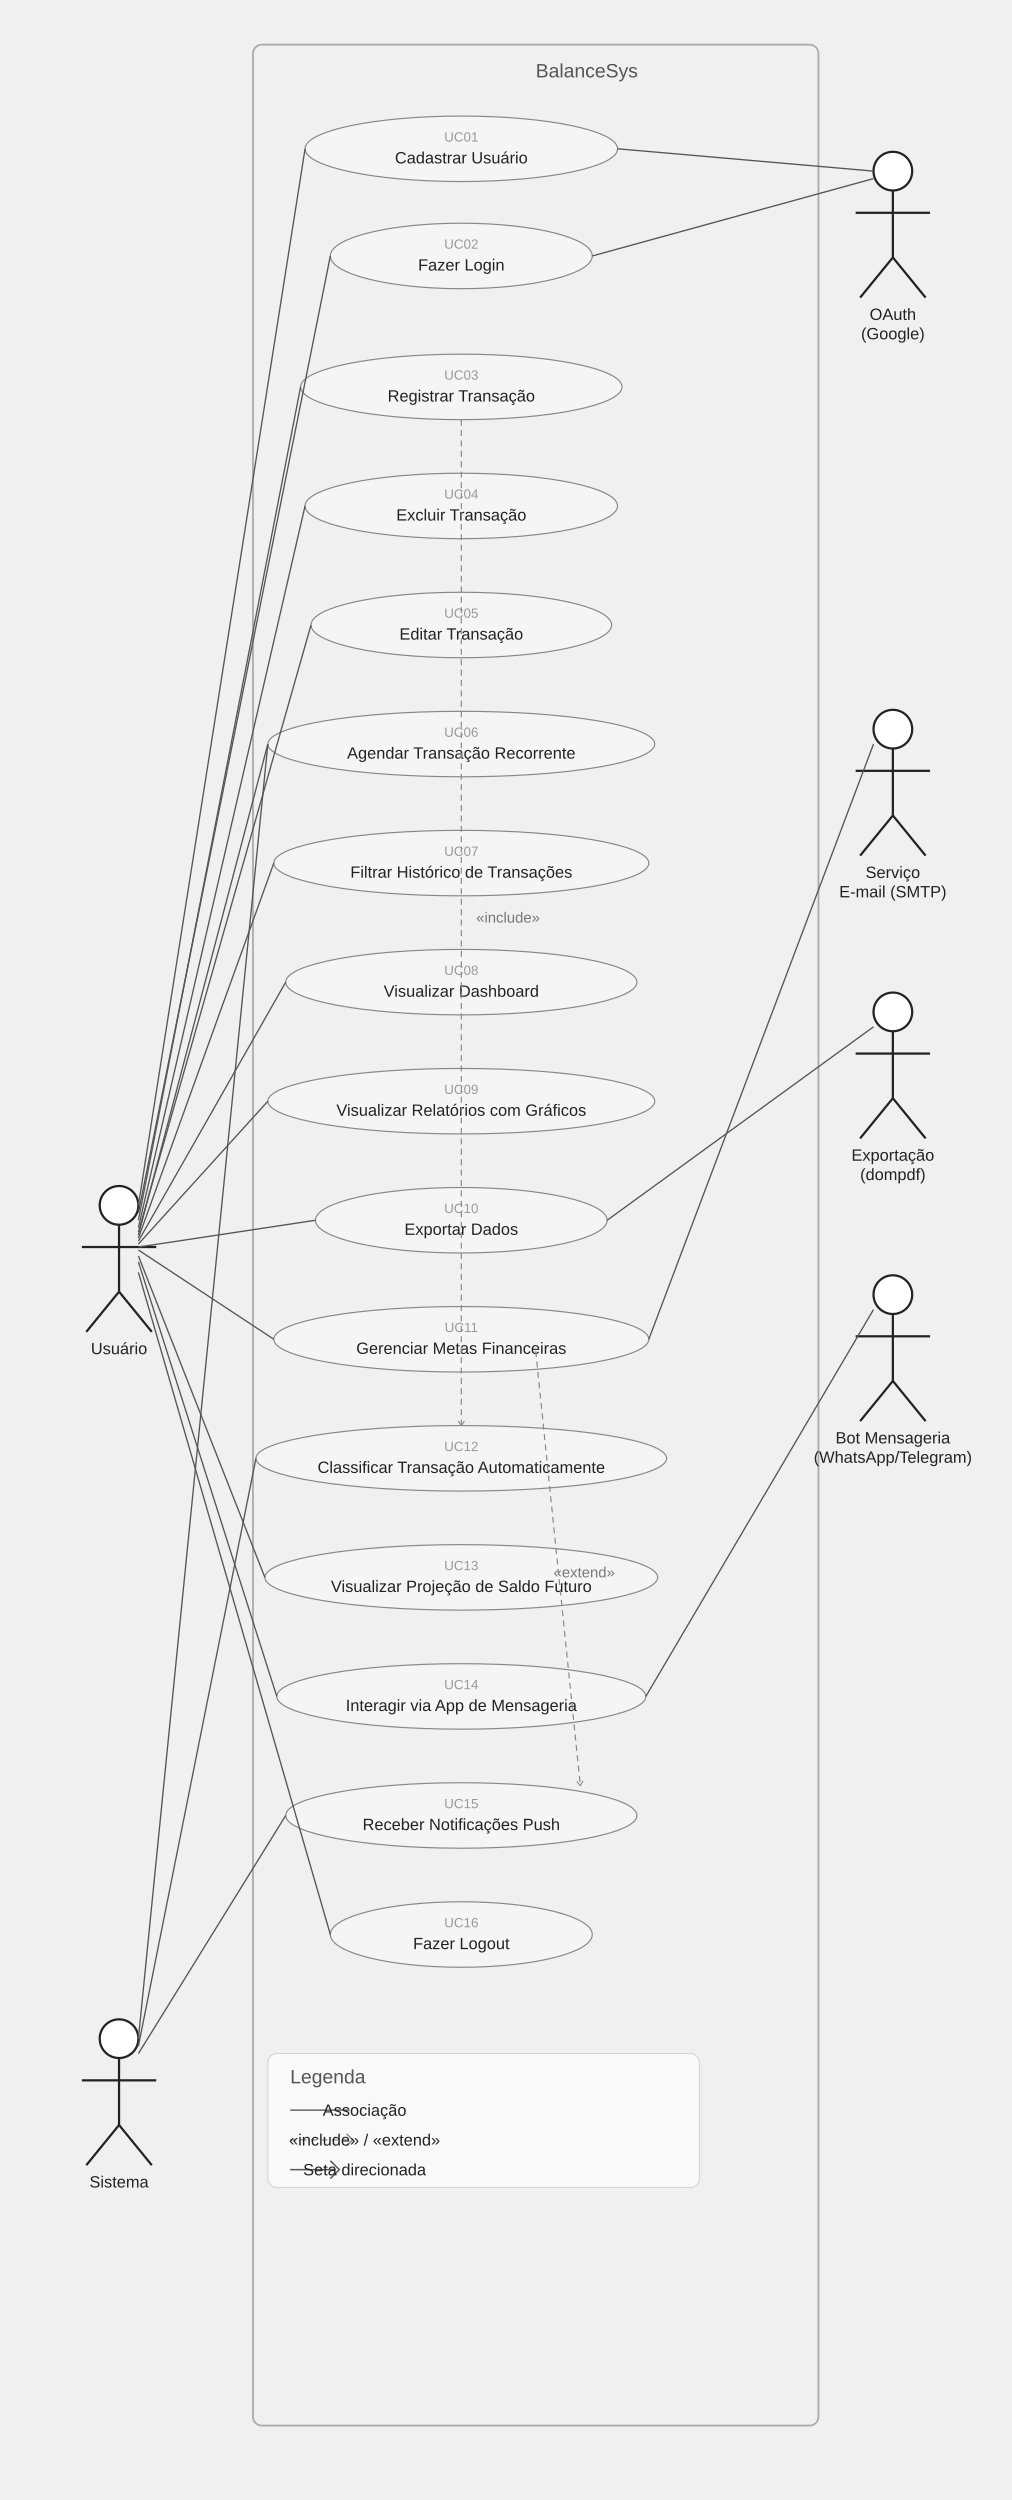
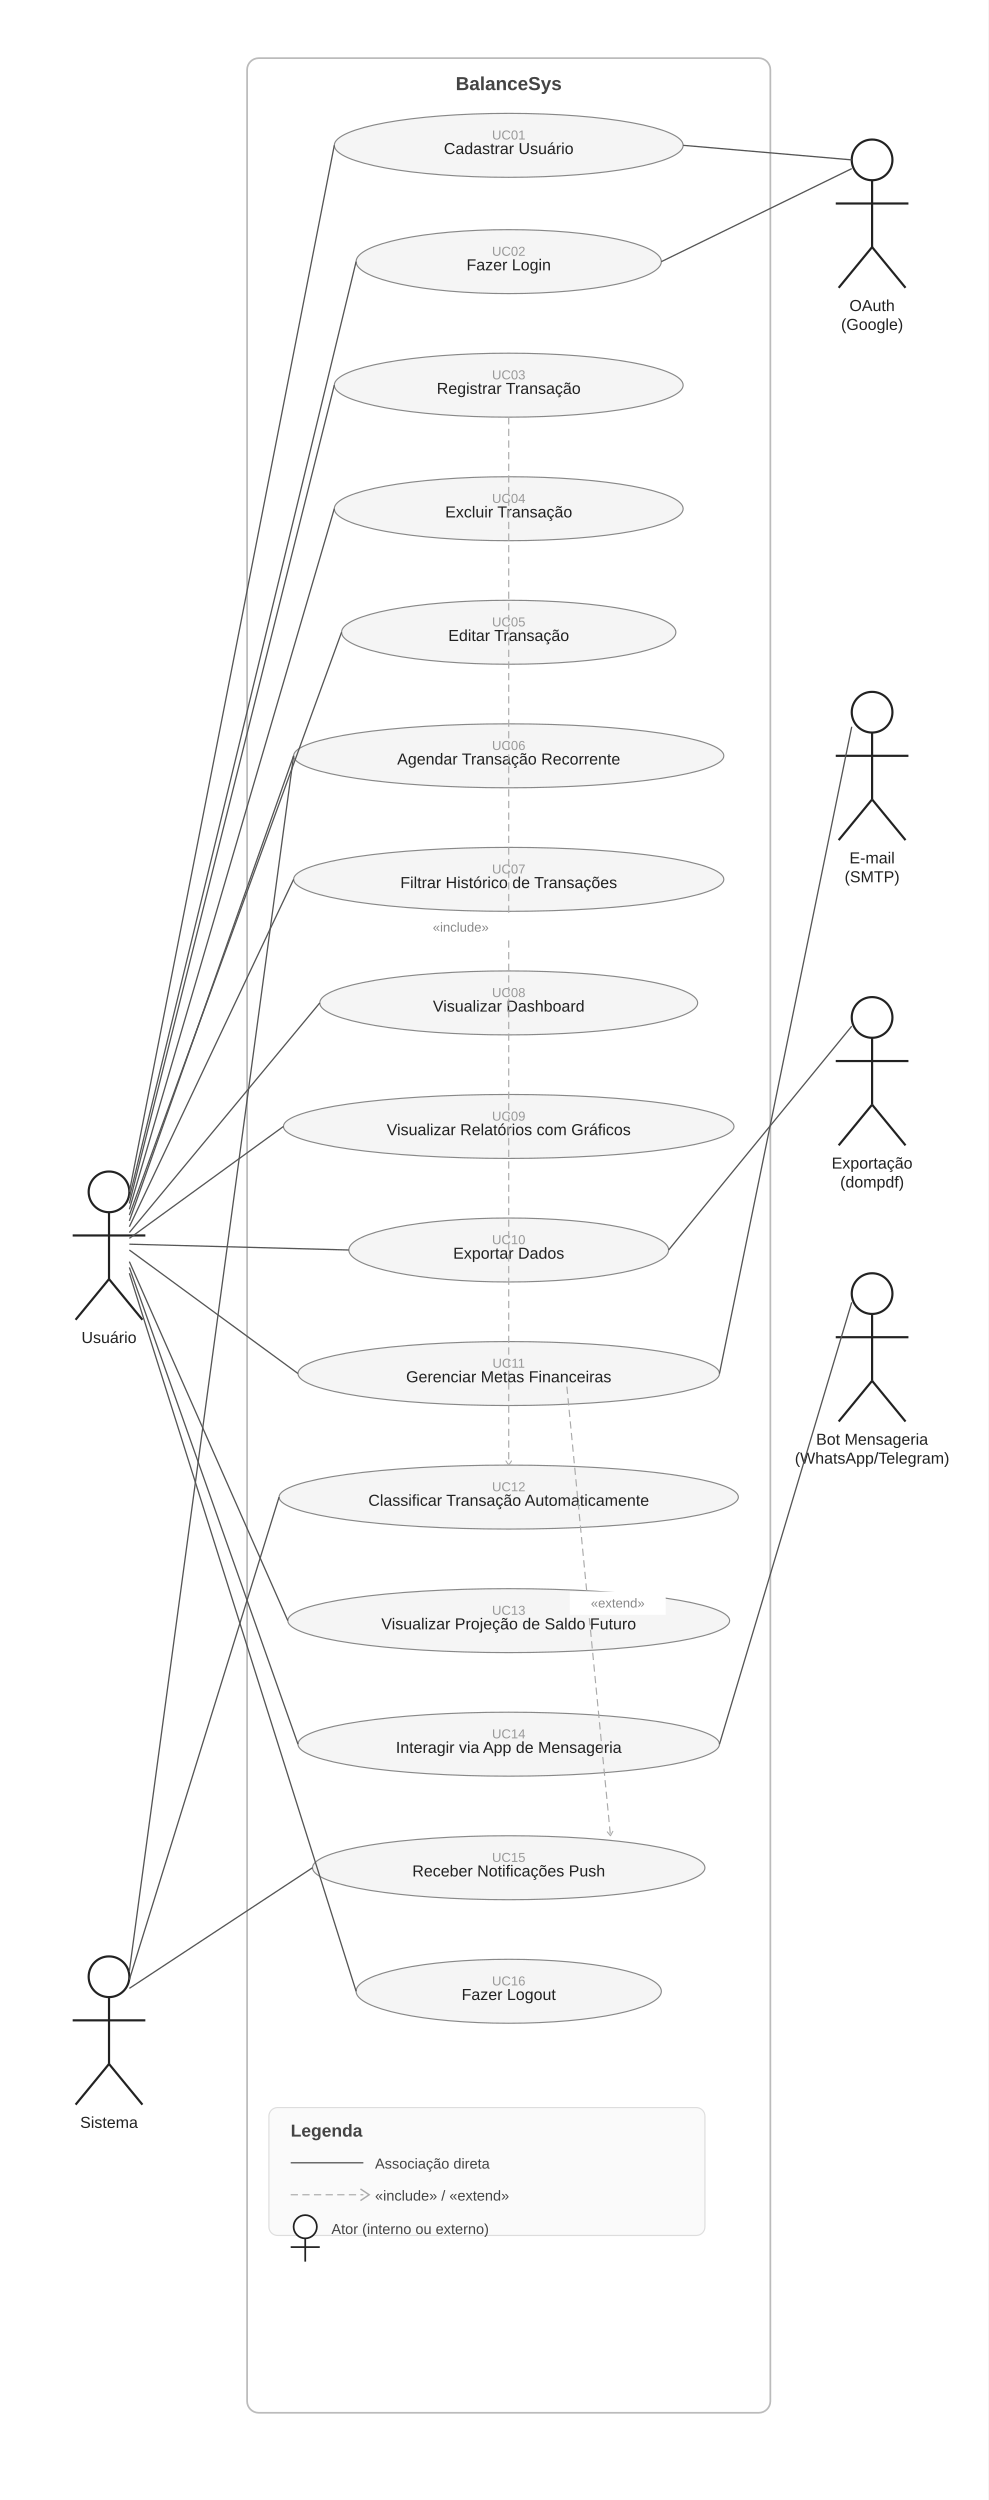
- <svg xmlns="http://www.w3.org/2000/svg" width="100%" viewBox="0 0 680 1680">
+ <svg xmlns="http://www.w3.org/2000/svg" width="100%" viewBox="0 0 680 1720">
+   <rect width="680" height="1720" fill="white" />
  <defs>
    <marker id="arrow" viewBox="0 0 10 10" refX="8" refY="5" markerWidth="6" markerHeight="6" orient="auto-start-reverse">
-       <path d="M2 1L8 5L2 9" fill="none" stroke="context-stroke" stroke-width="1.5" stroke-linecap="round" stroke-linejoin="round" />
+       <path d="M2 1L8 5L2 9" fill="none" stroke="#888" stroke-width="1.5" stroke-linecap="round" stroke-linejoin="round" />
    </marker>
-     <style>
-     .uc-box { fill: #f5f5f5; stroke: #888; stroke-width: 0.8; }
-     .system-box { fill: none; stroke: #aaa; stroke-width: 1.2; }
-     .actor-line { stroke: #222; stroke-width: 1.5; fill: none; }
-     .actor-fill { fill: white; stroke: #222; stroke-width: 1.5; }
-     .assoc { stroke: #555; stroke-width: 0.9; fill: none; }
-     .assoc-ext { stroke: #888; stroke-width: 0.8; stroke-dasharray: 4 3; fill: none; }
-     .include-lbl { font-size: 10px; fill: #777; font-family: Arial, sans-serif; }
-     .system-lbl { font-size: 13px; fill: #555; font-family: Arial, sans-serif; font-weight: 500; }
-     .actor-lbl { font-size: 11px; fill: #222; font-family: Arial, sans-serif; text-anchor: middle; }
-     .uc-lbl { font-size: 11px; fill: #222; font-family: Arial, sans-serif; text-anchor: middle; dominant-baseline: central; }
-     .uc-id { font-size: 9px; fill: #999; font-family: Arial, sans-serif; text-anchor: middle; dominant-baseline: central; }
-   </style>
+     <marker id="arrowDash" viewBox="0 0 10 10" refX="8" refY="5" markerWidth="6" markerHeight="6" orient="auto-start-reverse">
+       <path d="M2 1L8 5L2 9" fill="none" stroke="#aaa" stroke-width="1.5" stroke-linecap="round" stroke-linejoin="round" />
+     </marker>
  </defs>
-   <rect class="system-box" x="170" y="30" width="380" height="1600" rx="6" />
-   <text class="system-lbl" x="360" y="52">BalanceSys</text>
-   <circle class="actor-fill" cx="80" cy="810" r="13" />
-   <line class="actor-line" x1="80" y1="823" x2="80" y2="868" />
-   <line class="actor-line" x1="55" y1="838" x2="105" y2="838" />
-   <line class="actor-line" x1="80" y1="868" x2="58" y2="895" />
-   <line class="actor-line" x1="80" y1="868" x2="102" y2="895" />
-   <text class="actor-lbl" x="80" y="910">Usuário</text>
-   <circle class="actor-fill" cx="600" cy="115" r="13" />
-   <line class="actor-line" x1="600" y1="128" x2="600" y2="173" />
-   <line class="actor-line" x1="575" y1="143" x2="625" y2="143" />
-   <line class="actor-line" x1="600" y1="173" x2="578" y2="200" />
-   <line class="actor-line" x1="600" y1="173" x2="622" y2="200" />
-   <text class="actor-lbl" x="600" y="215">OAuth</text>
-   <text class="actor-lbl" x="600" y="228">(Google)</text>
-   <circle class="actor-fill" cx="600" cy="490" r="13" />
-   <line class="actor-line" x1="600" y1="503" x2="600" y2="548" />
-   <line class="actor-line" x1="575" y1="518" x2="625" y2="518" />
-   <line class="actor-line" x1="600" y1="548" x2="578" y2="575" />
-   <line class="actor-line" x1="600" y1="548" x2="622" y2="575" />
-   <text class="actor-lbl" x="600" y="590">Serviço</text>
-   <text class="actor-lbl" x="600" y="603">E-mail (SMTP)</text>
-   <circle class="actor-fill" cx="600" cy="680" r="13" />
-   <line class="actor-line" x1="600" y1="693" x2="600" y2="738" />
-   <line class="actor-line" x1="575" y1="708" x2="625" y2="708" />
-   <line class="actor-line" x1="600" y1="738" x2="578" y2="765" />
-   <line class="actor-line" x1="600" y1="738" x2="622" y2="765" />
-   <text class="actor-lbl" x="600" y="780">Exportação</text>
-   <text class="actor-lbl" x="600" y="793">(dompdf)</text>
-   <circle class="actor-fill" cx="600" cy="870" r="13" />
-   <line class="actor-line" x1="600" y1="883" x2="600" y2="928" />
-   <line class="actor-line" x1="575" y1="898" x2="625" y2="898" />
-   <line class="actor-line" x1="600" y1="928" x2="578" y2="955" />
-   <line class="actor-line" x1="600" y1="928" x2="622" y2="955" />
-   <text class="actor-lbl" x="600" y="970">Bot Mensageria</text>
-   <text class="actor-lbl" x="600" y="983">(WhatsApp/Telegram)</text>
-   <circle class="actor-fill" cx="80" cy="1370" r="13" />
-   <line class="actor-line" x1="80" y1="1383" x2="80" y2="1428" />
-   <line class="actor-line" x1="55" y1="1398" x2="105" y2="1398" />
-   <line class="actor-line" x1="80" y1="1428" x2="58" y2="1455" />
-   <line class="actor-line" x1="80" y1="1428" x2="102" y2="1455" />
-   <text class="actor-lbl" x="80" y="1470">Sistema</text>
-   <ellipse class="uc-box" cx="310" cy="100" rx="105" ry="22" />
-   <text class="uc-id" x="310" y="92">UC01</text>
-   <text class="uc-lbl" x="310" y="106">Cadastrar Usuário</text>
-   <ellipse class="uc-box" cx="310" cy="172" rx="88" ry="22" />
-   <text class="uc-id" x="310" y="164">UC02</text>
-   <text class="uc-lbl" x="310" y="178">Fazer Login</text>
-   <ellipse class="uc-box" cx="310" cy="260" rx="108" ry="22" />
-   <text class="uc-id" x="310" y="252">UC03</text>
-   <text class="uc-lbl" x="310" y="266">Registrar Transação</text>
-   <ellipse class="uc-box" cx="310" cy="340" rx="105" ry="22" />
-   <text class="uc-id" x="310" y="332">UC04</text>
-   <text class="uc-lbl" x="310" y="346">Excluir Transação</text>
-   <ellipse class="uc-box" cx="310" cy="420" rx="101" ry="22" />
-   <text class="uc-id" x="310" y="412">UC05</text>
-   <text class="uc-lbl" x="310" y="426">Editar Transação</text>
-   <ellipse class="uc-box" cx="310" cy="500" rx="130" ry="22" />
-   <text class="uc-id" x="310" y="492">UC06</text>
-   <text class="uc-lbl" x="310" y="506">Agendar Transação Recorrente</text>
-   <ellipse class="uc-box" cx="310" cy="580" rx="126" ry="22" />
-   <text class="uc-id" x="310" y="572">UC07</text>
-   <text class="uc-lbl" x="310" y="586">Filtrar Histórico de Transações</text>
-   <ellipse class="uc-box" cx="310" cy="660" rx="118" ry="22" />
-   <text class="uc-id" x="310" y="652">UC08</text>
-   <text class="uc-lbl" x="310" y="666">Visualizar Dashboard</text>
-   <ellipse class="uc-box" cx="310" cy="740" rx="130" ry="22" />
-   <text class="uc-id" x="310" y="732">UC09</text>
-   <text class="uc-lbl" x="310" y="746">Visualizar Relatórios com Gráficos</text>
-   <ellipse class="uc-box" cx="310" cy="820" rx="98" ry="22" />
-   <text class="uc-id" x="310" y="812">UC10</text>
-   <text class="uc-lbl" x="310" y="826">Exportar Dados</text>
-   <ellipse class="uc-box" cx="310" cy="900" rx="126" ry="22" />
-   <text class="uc-id" x="310" y="892">UC11</text>
-   <text class="uc-lbl" x="310" y="906">Gerenciar Metas Financeiras</text>
-   <ellipse class="uc-box" cx="310" cy="980" rx="138" ry="22" />
-   <text class="uc-id" x="310" y="972">UC12</text>
-   <text class="uc-lbl" x="310" y="986">Classificar Transação Automaticamente</text>
-   <ellipse class="uc-box" cx="310" cy="1060" rx="132" ry="22" />
-   <text class="uc-id" x="310" y="1052">UC13</text>
-   <text class="uc-lbl" x="310" y="1066">Visualizar Projeção de Saldo Futuro</text>
-   <ellipse class="uc-box" cx="310" cy="1140" rx="124" ry="22" />
-   <text class="uc-id" x="310" y="1132">UC14</text>
-   <text class="uc-lbl" x="310" y="1146">Interagir via App de Mensageria</text>
-   <ellipse class="uc-box" cx="310" cy="1220" rx="118" ry="22" />
-   <text class="uc-id" x="310" y="1212">UC15</text>
-   <text class="uc-lbl" x="310" y="1226">Receber Notificações Push</text>
-   <ellipse class="uc-box" cx="310" cy="1300" rx="88" ry="22" />
-   <text class="uc-id" x="310" y="1292">UC16</text>
-   <text class="uc-lbl" x="310" y="1306">Fazer Logout</text>
-   <line class="assoc" x1="93" y1="810" x2="205" y2="100" />
-   <line class="assoc" x1="93" y1="815" x2="222" y2="172" />
-   <line class="assoc" x1="93" y1="820" x2="202" y2="260" />
-   <line class="assoc" x1="93" y1="825" x2="205" y2="340" />
-   <line class="assoc" x1="93" y1="828" x2="209" y2="420" />
-   <line class="assoc" x1="93" y1="830" x2="180" y2="500" />
-   <line class="assoc" x1="93" y1="832" x2="184" y2="580" />
-   <line class="assoc" x1="93" y1="834" x2="192" y2="660" />
-   <line class="assoc" x1="93" y1="836" x2="180" y2="740" />
-   <line class="assoc" x1="93" y1="838" x2="212" y2="820" />
-   <line class="assoc" x1="93" y1="840" x2="184" y2="900" />
-   <line class="assoc" x1="93" y1="844" x2="178" y2="1060" />
-   <line class="assoc" x1="93" y1="848" x2="186" y2="1140" />
-   <line class="assoc" x1="93" y1="855" x2="222" y2="1300" />
-   <line class="assoc" x1="587" y1="115" x2="415" y2="100" />
-   <line class="assoc" x1="587" y1="120" x2="398" y2="172" />
-   <line class="assoc" x1="587" y1="500" x2="436" y2="900" />
-   <line class="assoc" x1="587" y1="690" x2="408" y2="820" />
-   <line class="assoc" x1="587" y1="880" x2="434" y2="1140" />
-   <line class="assoc" x1="93" y1="1375" x2="172" y2="980" />
-   <line class="assoc" x1="93" y1="1380" x2="192" y2="1220" />
-   <line class="assoc" x1="93" y1="1370" x2="180" y2="500" />
-   <line class="assoc-ext" x1="310" y1="282" x2="310" y2="958" marker-end="url(#arrow)" />
-   <text class="include-lbl" x="320" y="620">«include»</text>
-   <line class="assoc-ext" x1="360" y1="908" x2="390" y2="1200" marker-end="url(#arrow)" />
-   <text class="include-lbl" x="372" y="1060">«extend»</text>
-   <rect x="180" y="1380" width="290" height="90" rx="6" fill="#f9f9f9" stroke="#ccc" stroke-width="0.6" />
-   <text class="system-lbl" x="195" y="1400">Legenda</text>
-   <line x1="195" y1="1418" x2="235" y2="1418" stroke="#555" stroke-width="0.9" />
-   <text class="uc-lbl" x="245" y="1418">Associação</text>
-   <line x1="195" y1="1438" x2="235" y2="1438" stroke="#888" stroke-width="0.8" stroke-dasharray="4 3" />
-   <path d="M233 1434 L237 1438 L233 1442" fill="none" stroke="#888" stroke-width="1" />
-   <text class="uc-lbl" x="245" y="1438">«include» / «extend»</text>
-   <line x1="195" y1="1458" x2="225" y2="1458" stroke="#555" stroke-width="1" />
-   <path d="M222 1452 L228 1458 L222 1464" fill="none" stroke="#555" stroke-width="1" />
-   <text class="uc-lbl" x="245" y="1458">Seta direcionada</text>
+   <rect x="170" y="40" width="360" height="1620" rx="8" fill="none" stroke="#bbb" stroke-width="1.2" />
+   <text x="350" y="62" text-anchor="middle" font-family="Arial, sans-serif" font-size="13" font-weight="600" fill="#444">BalanceSys</text>
+   <circle cx="75" cy="820" r="14" fill="white" stroke="#222" stroke-width="1.5" />
+   <line x1="75" y1="834" x2="75" y2="880" stroke="#222" stroke-width="1.5" />
+   <line x1="50" y1="850" x2="100" y2="850" stroke="#222" stroke-width="1.5" />
+   <line x1="75" y1="880" x2="52" y2="908" stroke="#222" stroke-width="1.5" />
+   <line x1="75" y1="880" x2="98" y2="908" stroke="#222" stroke-width="1.5" />
+   <text x="75" y="924" text-anchor="middle" font-family="Arial, sans-serif" font-size="11" fill="#222">Usuário</text>
+   <circle cx="75" cy="1360" r="14" fill="white" stroke="#222" stroke-width="1.5" />
+   <line x1="75" y1="1374" x2="75" y2="1420" stroke="#222" stroke-width="1.5" />
+   <line x1="50" y1="1390" x2="100" y2="1390" stroke="#222" stroke-width="1.5" />
+   <line x1="75" y1="1420" x2="52" y2="1448" stroke="#222" stroke-width="1.5" />
+   <line x1="75" y1="1420" x2="98" y2="1448" stroke="#222" stroke-width="1.5" />
+   <text x="75" y="1464" text-anchor="middle" font-family="Arial, sans-serif" font-size="11" fill="#222">Sistema</text>
+   <circle cx="600" cy="110" r="14" fill="white" stroke="#222" stroke-width="1.5" />
+   <line x1="600" y1="124" x2="600" y2="170" stroke="#222" stroke-width="1.5" />
+   <line x1="575" y1="140" x2="625" y2="140" stroke="#222" stroke-width="1.5" />
+   <line x1="600" y1="170" x2="577" y2="198" stroke="#222" stroke-width="1.5" />
+   <line x1="600" y1="170" x2="623" y2="198" stroke="#222" stroke-width="1.5" />
+   <text x="600" y="214" text-anchor="middle" font-family="Arial, sans-serif" font-size="11" fill="#222">OAuth</text>
+   <text x="600" y="227" text-anchor="middle" font-family="Arial, sans-serif" font-size="11" fill="#222">(Google)</text>
+   <circle cx="600" cy="490" r="14" fill="white" stroke="#222" stroke-width="1.5" />
+   <line x1="600" y1="504" x2="600" y2="550" stroke="#222" stroke-width="1.5" />
+   <line x1="575" y1="520" x2="625" y2="520" stroke="#222" stroke-width="1.5" />
+   <line x1="600" y1="550" x2="577" y2="578" stroke="#222" stroke-width="1.5" />
+   <line x1="600" y1="550" x2="623" y2="578" stroke="#222" stroke-width="1.5" />
+   <text x="600" y="594" text-anchor="middle" font-family="Arial, sans-serif" font-size="11" fill="#222">E-mail</text>
+   <text x="600" y="607" text-anchor="middle" font-family="Arial, sans-serif" font-size="11" fill="#222">(SMTP)</text>
+   <circle cx="600" cy="700" r="14" fill="white" stroke="#222" stroke-width="1.5" />
+   <line x1="600" y1="714" x2="600" y2="760" stroke="#222" stroke-width="1.5" />
+   <line x1="575" y1="730" x2="625" y2="730" stroke="#222" stroke-width="1.5" />
+   <line x1="600" y1="760" x2="577" y2="788" stroke="#222" stroke-width="1.5" />
+   <line x1="600" y1="760" x2="623" y2="788" stroke="#222" stroke-width="1.5" />
+   <text x="600" y="804" text-anchor="middle" font-family="Arial, sans-serif" font-size="11" fill="#222">Exportação</text>
+   <text x="600" y="817" text-anchor="middle" font-family="Arial, sans-serif" font-size="11" fill="#222">(dompdf)</text>
+   <circle cx="600" cy="890" r="14" fill="white" stroke="#222" stroke-width="1.5" />
+   <line x1="600" y1="904" x2="600" y2="950" stroke="#222" stroke-width="1.5" />
+   <line x1="575" y1="920" x2="625" y2="920" stroke="#222" stroke-width="1.5" />
+   <line x1="600" y1="950" x2="577" y2="978" stroke="#222" stroke-width="1.5" />
+   <line x1="600" y1="950" x2="623" y2="978" stroke="#222" stroke-width="1.5" />
+   <text x="600" y="994" text-anchor="middle" font-family="Arial, sans-serif" font-size="11" fill="#222">Bot Mensageria</text>
+   <text x="600" y="1007" text-anchor="middle" font-family="Arial, sans-serif" font-size="11" fill="#222">(WhatsApp/Telegram)</text>
+   <ellipse cx="350" cy="100" rx="120" ry="22" fill="#f5f5f5" stroke="#888" stroke-width="0.8" />
+   <text x="350" y="96" text-anchor="middle" font-family="Arial, sans-serif" font-size="9" fill="#999">UC01</text>
+   <text x="350" y="106" text-anchor="middle" font-family="Arial, sans-serif" font-size="11" fill="#222">Cadastrar Usuário</text>
+   <ellipse cx="350" cy="180" rx="105" ry="22" fill="#f5f5f5" stroke="#888" stroke-width="0.8" />
+   <text x="350" y="176" text-anchor="middle" font-family="Arial, sans-serif" font-size="9" fill="#999">UC02</text>
+   <text x="350" y="186" text-anchor="middle" font-family="Arial, sans-serif" font-size="11" fill="#222">Fazer Login</text>
+   <ellipse cx="350" cy="265" rx="120" ry="22" fill="#f5f5f5" stroke="#888" stroke-width="0.8" />
+   <text x="350" y="261" text-anchor="middle" font-family="Arial, sans-serif" font-size="9" fill="#999">UC03</text>
+   <text x="350" y="271" text-anchor="middle" font-family="Arial, sans-serif" font-size="11" fill="#222">Registrar Transação</text>
+   <ellipse cx="350" cy="350" rx="120" ry="22" fill="#f5f5f5" stroke="#888" stroke-width="0.8" />
+   <text x="350" y="346" text-anchor="middle" font-family="Arial, sans-serif" font-size="9" fill="#999">UC04</text>
+   <text x="350" y="356" text-anchor="middle" font-family="Arial, sans-serif" font-size="11" fill="#222">Excluir Transação</text>
+   <ellipse cx="350" cy="435" rx="115" ry="22" fill="#f5f5f5" stroke="#888" stroke-width="0.8" />
+   <text x="350" y="431" text-anchor="middle" font-family="Arial, sans-serif" font-size="9" fill="#999">UC05</text>
+   <text x="350" y="441" text-anchor="middle" font-family="Arial, sans-serif" font-size="11" fill="#222">Editar Transação</text>
+   <ellipse cx="350" cy="520" rx="148" ry="22" fill="#f5f5f5" stroke="#888" stroke-width="0.8" />
+   <text x="350" y="516" text-anchor="middle" font-family="Arial, sans-serif" font-size="9" fill="#999">UC06</text>
+   <text x="350" y="526" text-anchor="middle" font-family="Arial, sans-serif" font-size="11" fill="#222">Agendar Transação Recorrente</text>
+   <ellipse cx="350" cy="605" rx="148" ry="22" fill="#f5f5f5" stroke="#888" stroke-width="0.8" />
+   <text x="350" y="601" text-anchor="middle" font-family="Arial, sans-serif" font-size="9" fill="#999">UC07</text>
+   <text x="350" y="611" text-anchor="middle" font-family="Arial, sans-serif" font-size="11" fill="#222">Filtrar Histórico de Transações</text>
+   <ellipse cx="350" cy="690" rx="130" ry="22" fill="#f5f5f5" stroke="#888" stroke-width="0.8" />
+   <text x="350" y="686" text-anchor="middle" font-family="Arial, sans-serif" font-size="9" fill="#999">UC08</text>
+   <text x="350" y="696" text-anchor="middle" font-family="Arial, sans-serif" font-size="11" fill="#222">Visualizar Dashboard</text>
+   <ellipse cx="350" cy="775" rx="155" ry="22" fill="#f5f5f5" stroke="#888" stroke-width="0.8" />
+   <text x="350" y="771" text-anchor="middle" font-family="Arial, sans-serif" font-size="9" fill="#999">UC09</text>
+   <text x="350" y="781" text-anchor="middle" font-family="Arial, sans-serif" font-size="11" fill="#222">Visualizar Relatórios com Gráficos</text>
+   <ellipse cx="350" cy="860" rx="110" ry="22" fill="#f5f5f5" stroke="#888" stroke-width="0.8" />
+   <text x="350" y="856" text-anchor="middle" font-family="Arial, sans-serif" font-size="9" fill="#999">UC10</text>
+   <text x="350" y="866" text-anchor="middle" font-family="Arial, sans-serif" font-size="11" fill="#222">Exportar Dados</text>
+   <ellipse cx="350" cy="945" rx="145" ry="22" fill="#f5f5f5" stroke="#888" stroke-width="0.8" />
+   <text x="350" y="941" text-anchor="middle" font-family="Arial, sans-serif" font-size="9" fill="#999">UC11</text>
+   <text x="350" y="951" text-anchor="middle" font-family="Arial, sans-serif" font-size="11" fill="#222">Gerenciar Metas Financeiras</text>
+   <ellipse cx="350" cy="1030" rx="158" ry="22" fill="#f5f5f5" stroke="#888" stroke-width="0.8" />
+   <text x="350" y="1026" text-anchor="middle" font-family="Arial, sans-serif" font-size="9" fill="#999">UC12</text>
+   <text x="350" y="1036" text-anchor="middle" font-family="Arial, sans-serif" font-size="11" fill="#222">Classificar Transação Automaticamente</text>
+   <ellipse cx="350" cy="1115" rx="152" ry="22" fill="#f5f5f5" stroke="#888" stroke-width="0.8" />
+   <text x="350" y="1111" text-anchor="middle" font-family="Arial, sans-serif" font-size="9" fill="#999">UC13</text>
+   <text x="350" y="1121" text-anchor="middle" font-family="Arial, sans-serif" font-size="11" fill="#222">Visualizar Projeção de Saldo Futuro</text>
+   <ellipse cx="350" cy="1200" rx="145" ry="22" fill="#f5f5f5" stroke="#888" stroke-width="0.8" />
+   <text x="350" y="1196" text-anchor="middle" font-family="Arial, sans-serif" font-size="9" fill="#999">UC14</text>
+   <text x="350" y="1206" text-anchor="middle" font-family="Arial, sans-serif" font-size="11" fill="#222">Interagir via App de Mensageria</text>
+   <ellipse cx="350" cy="1285" rx="135" ry="22" fill="#f5f5f5" stroke="#888" stroke-width="0.8" />
+   <text x="350" y="1281" text-anchor="middle" font-family="Arial, sans-serif" font-size="9" fill="#999">UC15</text>
+   <text x="350" y="1291" text-anchor="middle" font-family="Arial, sans-serif" font-size="11" fill="#222">Receber Notificações Push</text>
+   <ellipse cx="350" cy="1370" rx="105" ry="22" fill="#f5f5f5" stroke="#888" stroke-width="0.8" />
+   <text x="350" y="1366" text-anchor="middle" font-family="Arial, sans-serif" font-size="9" fill="#999">UC16</text>
+   <text x="350" y="1376" text-anchor="middle" font-family="Arial, sans-serif" font-size="11" fill="#222">Fazer Logout</text>
+   <line x1="89" y1="820" x2="230" y2="100" stroke="#555" stroke-width="0.9" />
+   <line x1="89" y1="824" x2="245" y2="180" stroke="#555" stroke-width="0.9" />
+   <line x1="89" y1="828" x2="230" y2="265" stroke="#555" stroke-width="0.9" />
+   <line x1="89" y1="832" x2="230" y2="350" stroke="#555" stroke-width="0.9" />
+   <line x1="89" y1="836" x2="235" y2="435" stroke="#555" stroke-width="0.9" />
+   <line x1="89" y1="840" x2="202" y2="520" stroke="#555" stroke-width="0.9" />
+   <line x1="89" y1="844" x2="202" y2="605" stroke="#555" stroke-width="0.9" />
+   <line x1="89" y1="848" x2="220" y2="690" stroke="#555" stroke-width="0.9" />
+   <line x1="89" y1="852" x2="195" y2="775" stroke="#555" stroke-width="0.9" />
+   <line x1="89" y1="856" x2="240" y2="860" stroke="#555" stroke-width="0.9" />
+   <line x1="89" y1="860" x2="205" y2="945" stroke="#555" stroke-width="0.9" />
+   <line x1="89" y1="868" x2="198" y2="1115" stroke="#555" stroke-width="0.9" />
+   <line x1="89" y1="872" x2="205" y2="1200" stroke="#555" stroke-width="0.9" />
+   <line x1="89" y1="876" x2="245" y2="1370" stroke="#555" stroke-width="0.9" />
+   <line x1="586" y1="110" x2="470" y2="100" stroke="#555" stroke-width="0.9" />
+   <line x1="586" y1="116" x2="455" y2="180" stroke="#555" stroke-width="0.9" />
+   <line x1="586" y1="500" x2="495" y2="945" stroke="#555" stroke-width="0.9" />
+   <line x1="586" y1="706" x2="460" y2="860" stroke="#555" stroke-width="0.9" />
+   <line x1="586" y1="896" x2="495" y2="1200" stroke="#555" stroke-width="0.9" />
+   <line x1="89" y1="1362" x2="192" y2="1030" stroke="#555" stroke-width="0.9" />
+   <line x1="89" y1="1368" x2="215" y2="1285" stroke="#555" stroke-width="0.9" />
+   <line x1="89" y1="1356" x2="202" y2="520" stroke="#555" stroke-width="0.9" />
+   <line x1="350" y1="287" x2="350" y2="1008" stroke="#aaa" stroke-width="0.8" stroke-dasharray="5 3" marker-end="url(#arrowDash)" />
+   <rect x="282" y="630" width="70" height="16" fill="white" />
+   <text x="317" y="641" text-anchor="middle" font-family="Arial, sans-serif" font-size="9" fill="#888">«include»</text>
+   <line x1="390" y1="954" x2="420" y2="1263" stroke="#aaa" stroke-width="0.8" stroke-dasharray="5 3" marker-end="url(#arrowDash)" />
+   <rect x="392" y="1095" width="66" height="16" fill="white" />
+   <text x="425" y="1106" text-anchor="middle" font-family="Arial, sans-serif" font-size="9" fill="#888">«extend»</text>
+   <rect x="185" y="1450" width="300" height="88" rx="6" fill="#fafafa" stroke="#ddd" stroke-width="0.8" />
+   <text x="200" y="1470" font-family="Arial, sans-serif" font-size="12" font-weight="600" fill="#444">Legenda</text>
+   <line x1="200" y1="1488" x2="250" y2="1488" stroke="#555" stroke-width="0.9" />
+   <text x="258" y="1492" font-family="Arial, sans-serif" font-size="10" fill="#444">Associação direta</text>
+   <line x1="200" y1="1510" x2="250" y2="1510" stroke="#aaa" stroke-width="0.8" stroke-dasharray="5 3" />
+   <path d="M248 1506 L254 1510 L248 1514" fill="none" stroke="#aaa" stroke-width="1" />
+   <text x="258" y="1514" font-family="Arial, sans-serif" font-size="10" fill="#444">«include» / «extend»</text>
+   <circle cx="210" cy="1532" r="8" fill="white" stroke="#222" stroke-width="1.2" />
+   <line x1="210" y1="1540" x2="210" y2="1556" stroke="#222" stroke-width="1.2" />
+   <line x1="200" y1="1546" x2="220" y2="1546" stroke="#222" stroke-width="1.2" />
+   <text x="228" y="1537" font-family="Arial, sans-serif" font-size="10" fill="#444">Ator (interno ou externo)</text>
</svg>
